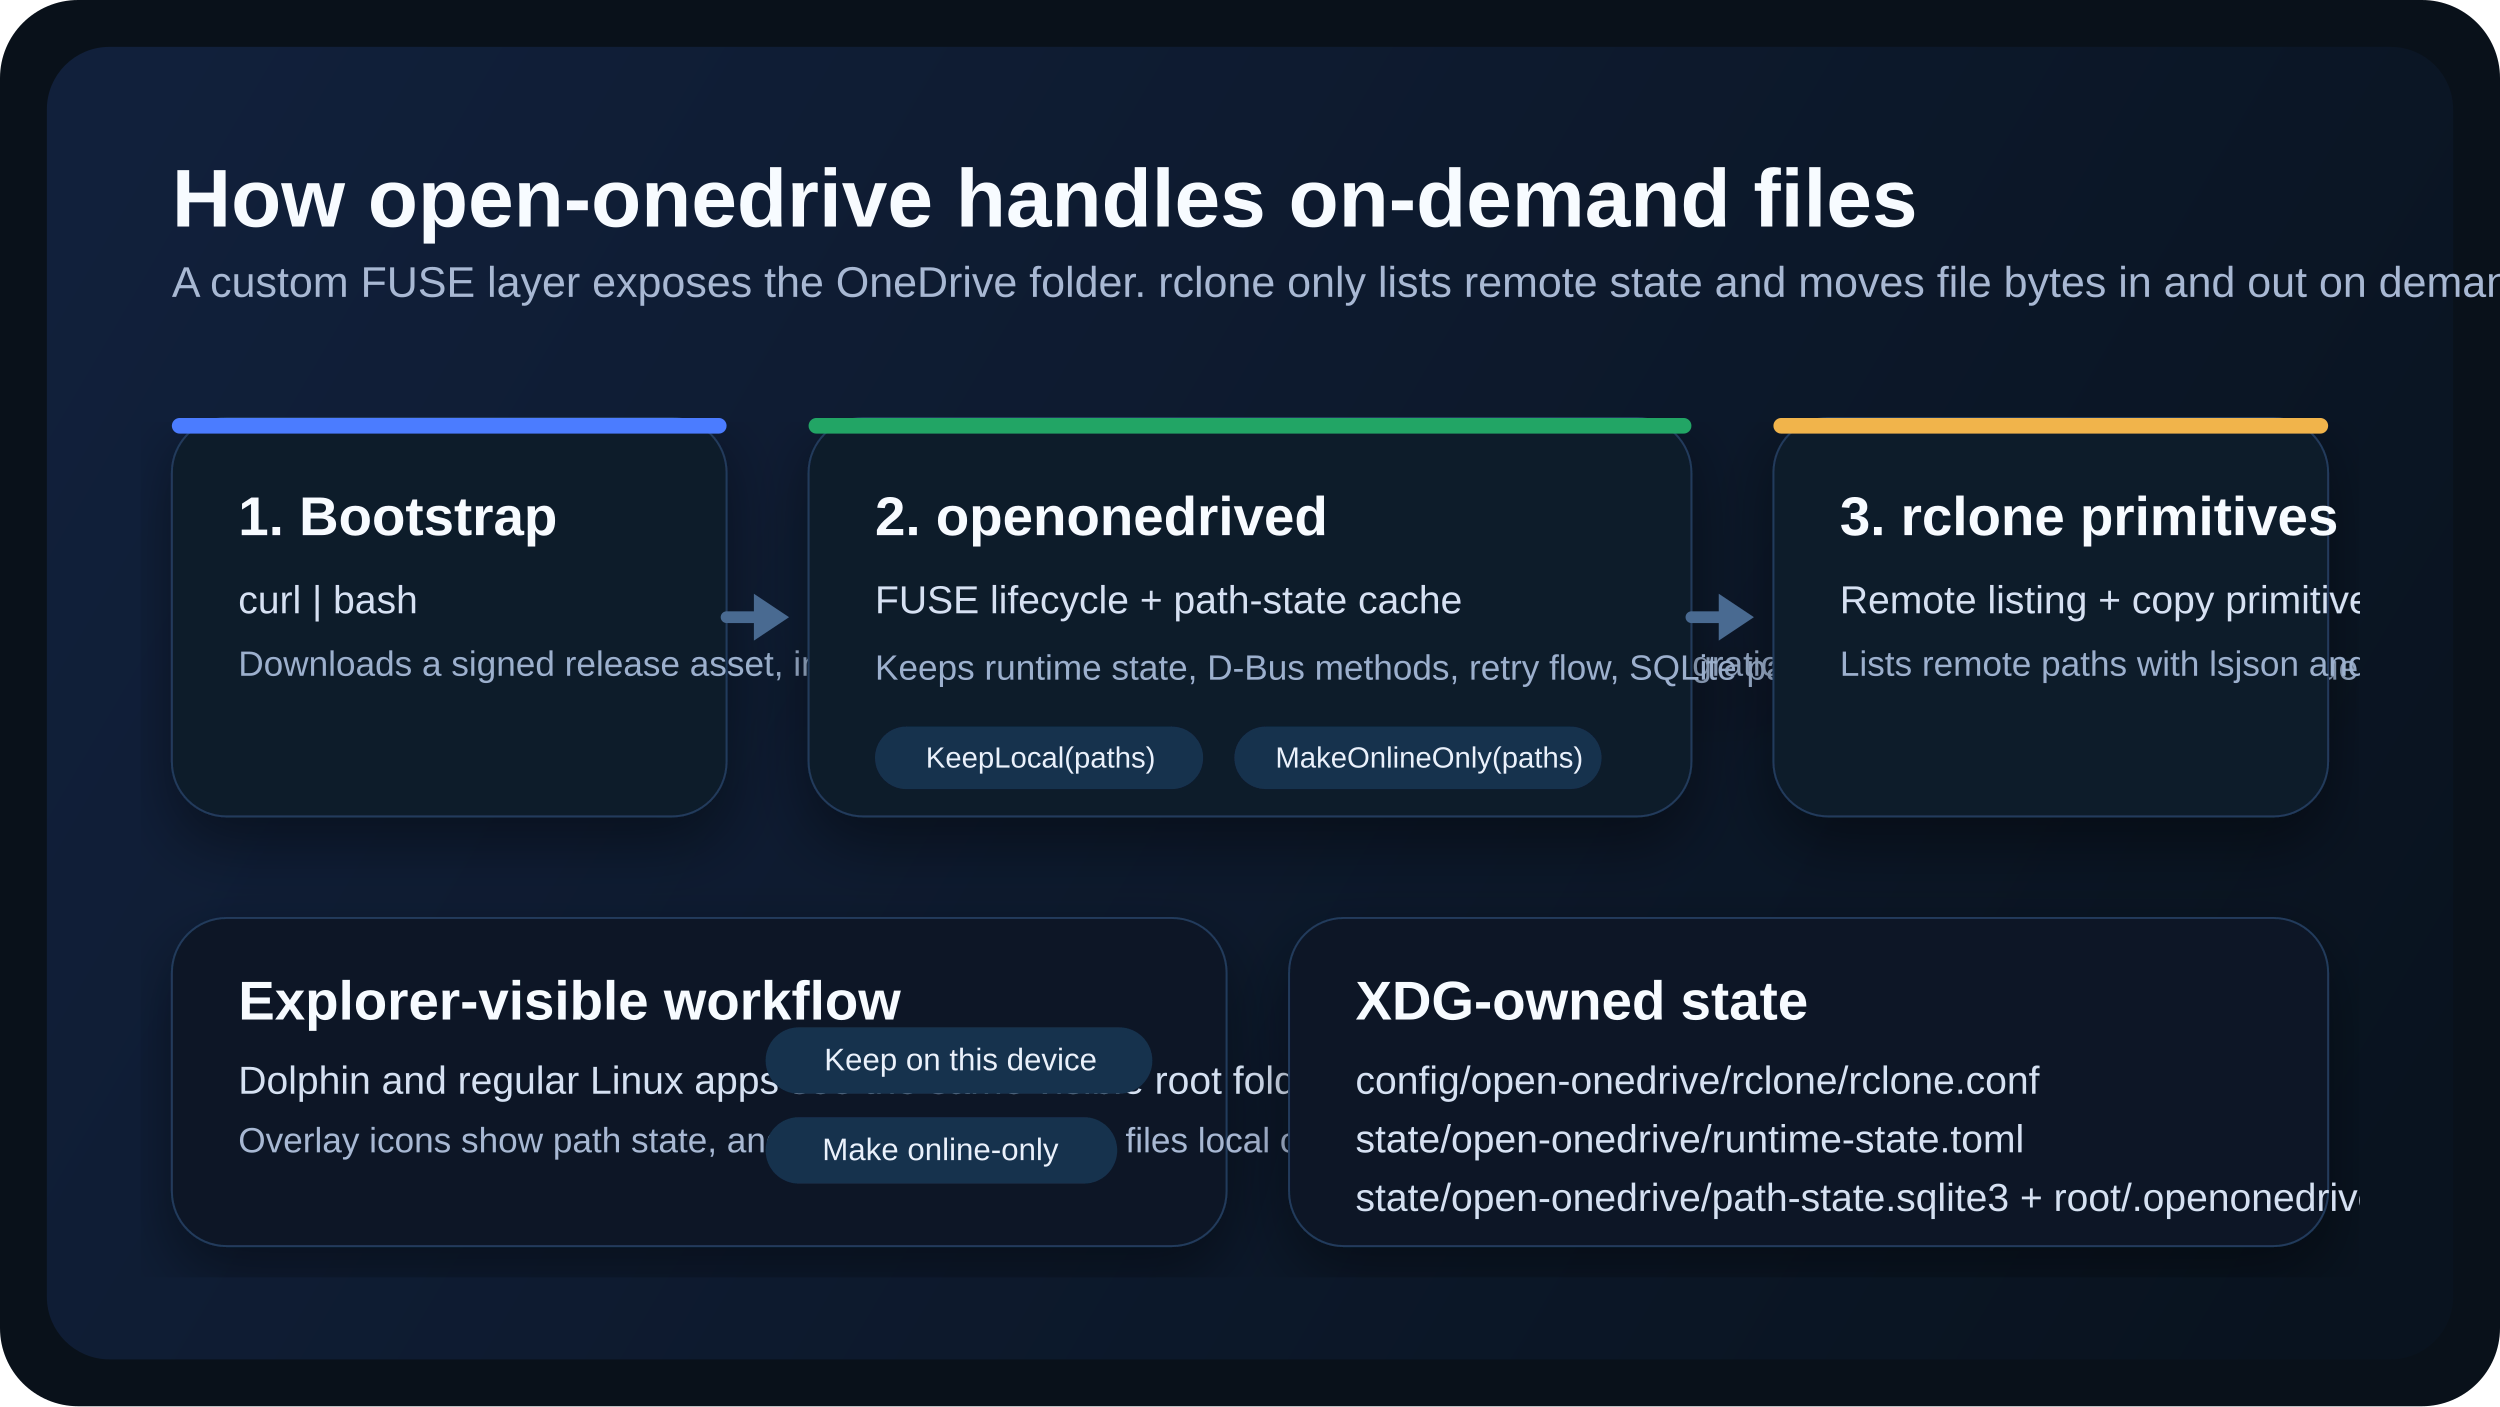
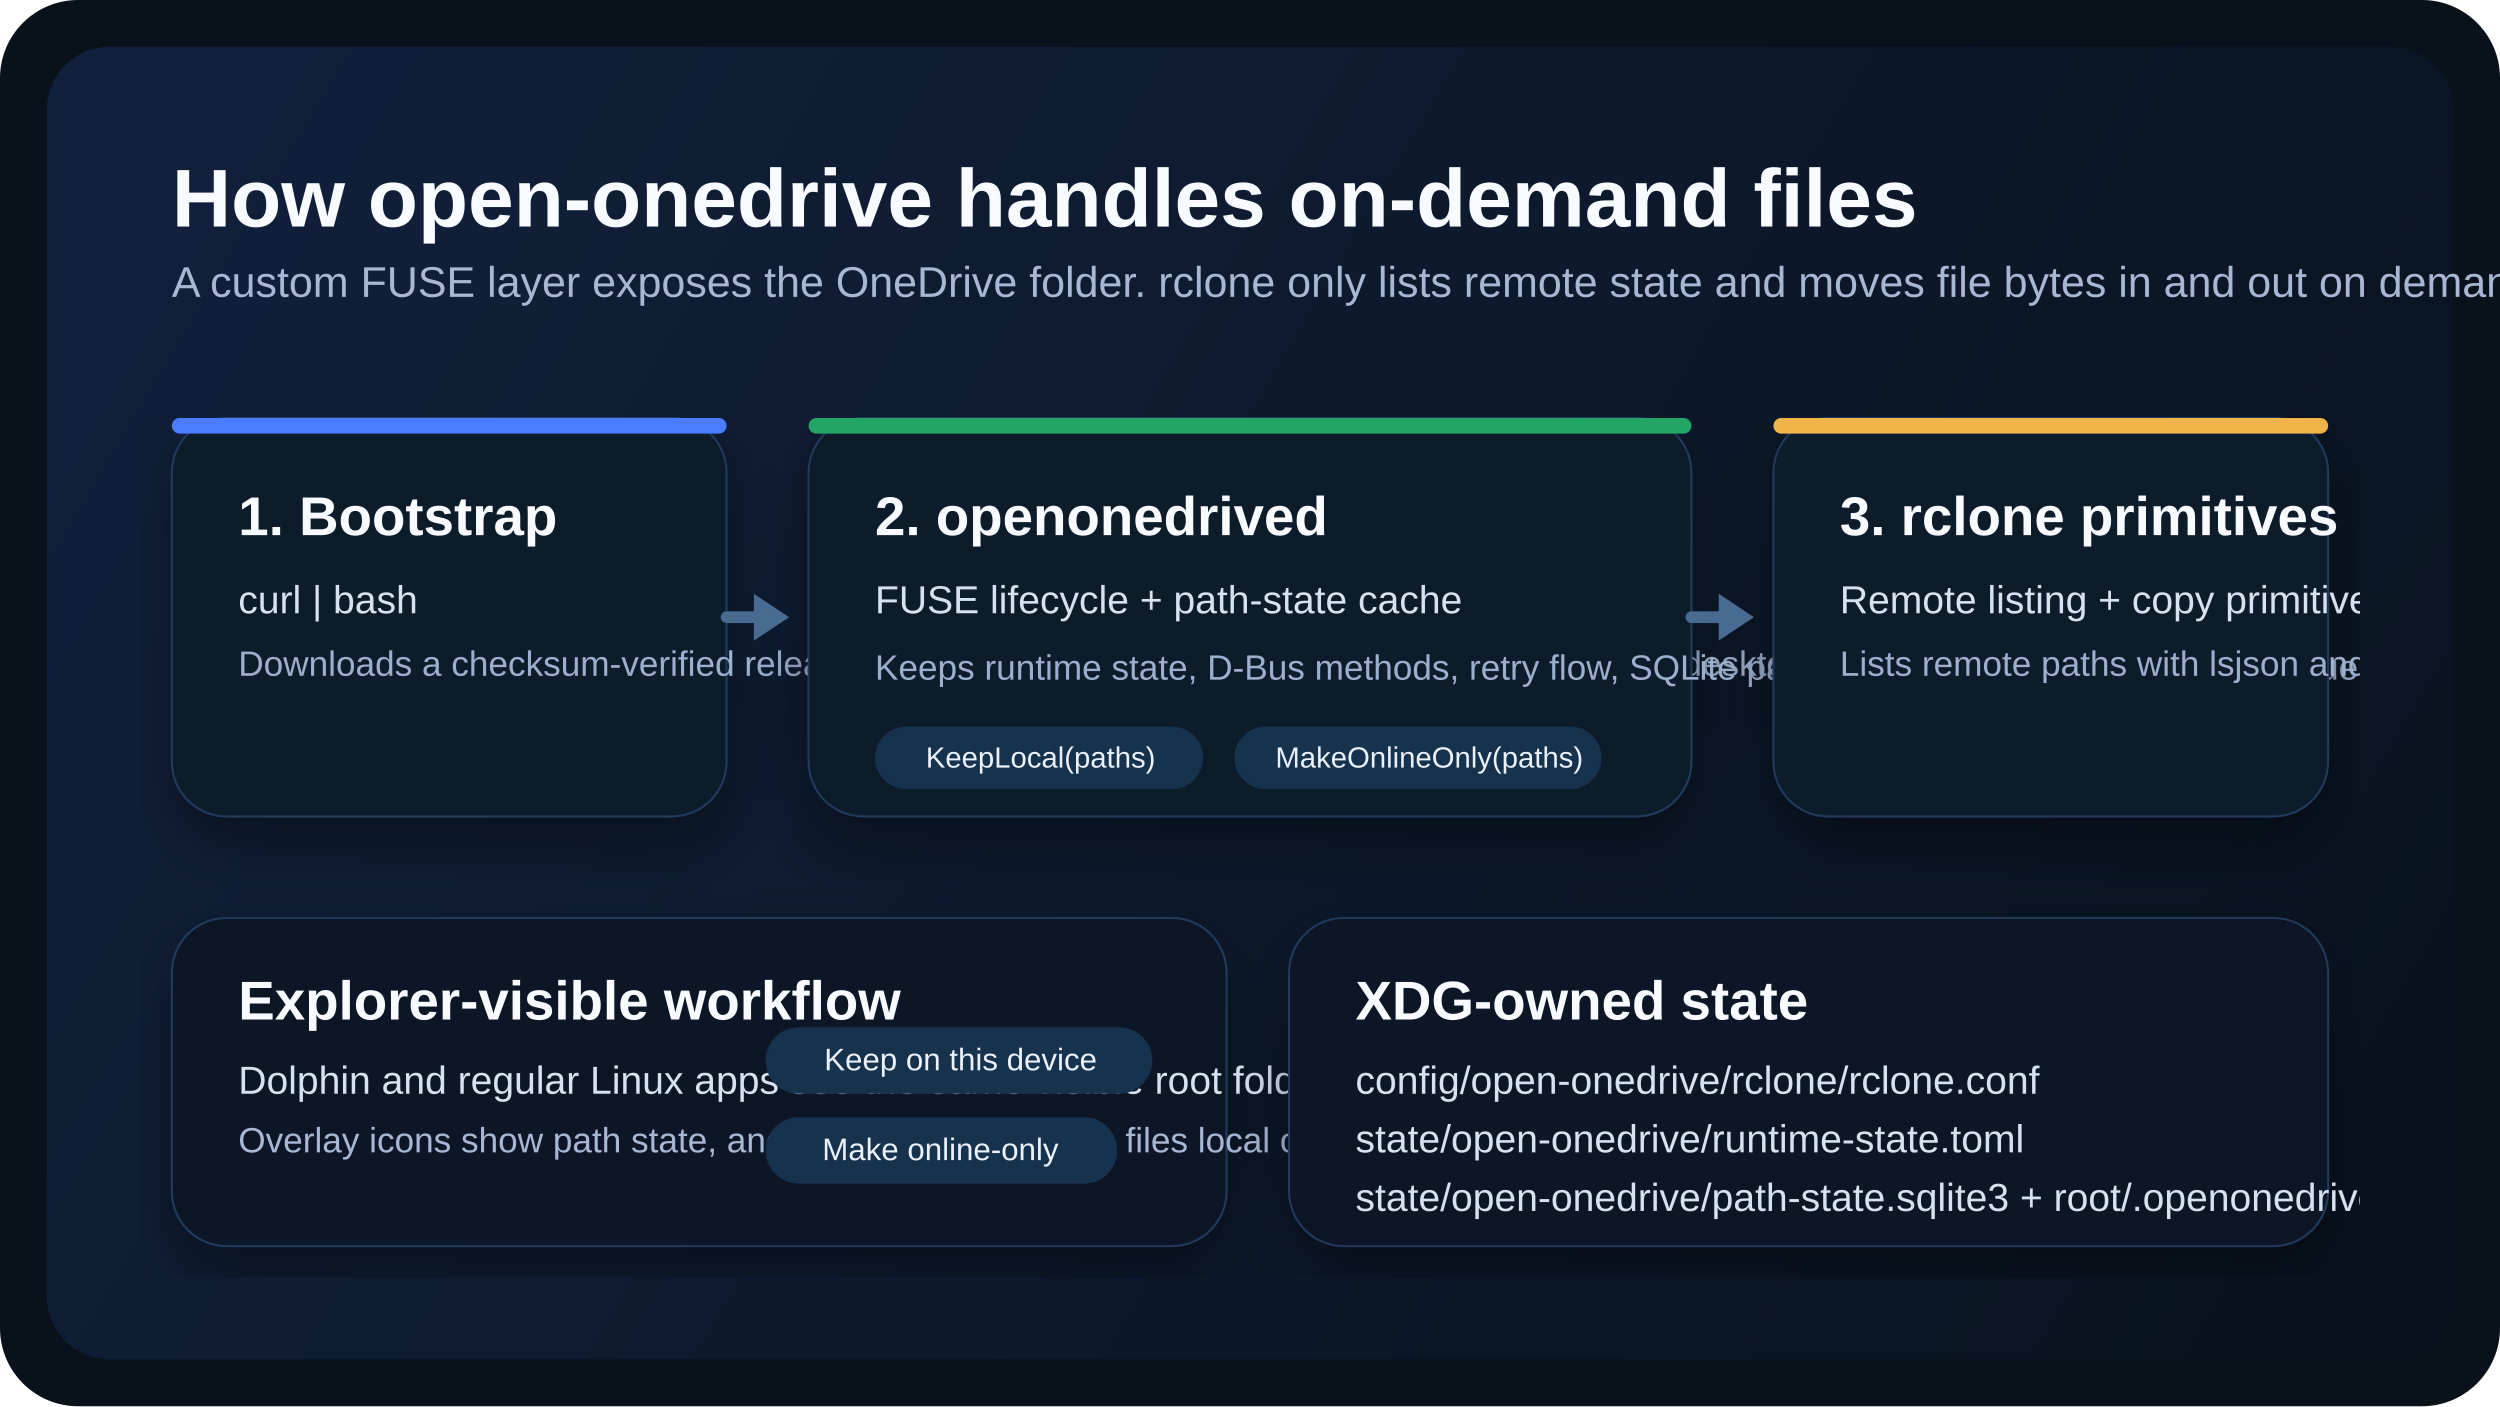
<svg xmlns="http://www.w3.org/2000/svg" width="1280" height="720" viewBox="0 0 1280 720" fill="none">
  <rect width="1280" height="720" rx="40" fill="#09111A" />
  <rect x="24" y="24" width="1232" height="672" rx="32" fill="url(#panel)" />
  <text x="88" y="116" fill="#F7FBFF" font-family="Arial, sans-serif" font-size="42" font-weight="700">How open-onedrive handles on-demand files</text>
  <text x="88" y="152" fill="#A8B8D3" font-family="Arial, sans-serif" font-size="22">A custom FUSE layer exposes the OneDrive folder. rclone only lists remote state and moves file bytes in and out on demand.</text>
  <g filter="url(#shadow)">
    <rect x="88" y="214" width="284" height="204" rx="28" fill="#0E1B2C" stroke="#243B5B" />
    <rect x="88" y="214" width="284" height="8" rx="4" fill="#4B7CFF" />
    <text x="122" y="274" fill="#F7FBFF" font-family="Arial, sans-serif" font-size="28" font-weight="700">1. Bootstrap</text>
    <text x="122" y="314" fill="#D6E1F2" font-family="Arial, sans-serif" font-size="20">curl | bash</text>
-     <text x="122" y="346" fill="#9CB0CD" font-family="Arial, sans-serif" font-size="18">Downloads a signed release asset, installs rclone if needed, and stages the KDE desktop integration.</text>
+     <text x="122" y="346" fill="#9CB0CD" font-family="Arial, sans-serif" font-size="18">Downloads a checksum-verified release asset, installs rclone if needed, and stages the KDE desktop integration.</text>
  </g>
  <g filter="url(#shadow)">
    <rect x="414" y="214" width="452" height="204" rx="28" fill="#0E1B2C" stroke="#243B5B" />
    <rect x="414" y="214" width="452" height="8" rx="4" fill="#22A565" />
    <text x="448" y="274" fill="#F7FBFF" font-family="Arial, sans-serif" font-size="28" font-weight="700">2. openonedrived</text>
    <text x="448" y="314" fill="#D6E1F2" font-family="Arial, sans-serif" font-size="20">FUSE lifecycle + path-state cache</text>
    <text x="448" y="348" fill="#9CB0CD" font-family="Arial, sans-serif" font-size="18">Keeps runtime state, D-Bus methods, retry flow, SQLite path states, pinned file list, transfer queues, and conflict tracking under XDG paths.</text>
    <rect x="448" y="372" width="168" height="32" rx="16" fill="#16314D" />
    <text x="474" y="393" fill="#EAF1FB" font-family="Arial, sans-serif" font-size="15">KeepLocal(paths)</text>
    <rect x="632" y="372" width="188" height="32" rx="16" fill="#16314D" />
    <text x="653" y="393" fill="#EAF1FB" font-family="Arial, sans-serif" font-size="15">MakeOnlineOnly(paths)</text>
  </g>
  <g filter="url(#shadow)">
    <rect x="908" y="214" width="284" height="204" rx="28" fill="#0E1B2C" stroke="#243B5B" />
    <rect x="908" y="214" width="284" height="8" rx="4" fill="#F1B44C" />
    <text x="942" y="274" fill="#F7FBFF" font-family="Arial, sans-serif" font-size="28" font-weight="700">3. rclone primitives</text>
    <text x="942" y="314" fill="#D6E1F2" font-family="Arial, sans-serif" font-size="20">Remote listing + copy primitives</text>
    <text x="942" y="346" fill="#9CB0CD" font-family="Arial, sans-serif" font-size="18">Lists remote paths with lsjson and transfers bytes with copyto. The visible folder comes from the custom FUSE filesystem.</text>
  </g>
  <g stroke="#496A91" stroke-width="6" stroke-linecap="round">
    <path d="M372 316H394" />
    <path d="M866 316H888" />
  </g>
  <g fill="#496A91">
    <path d="M386 304L404 316L386 328V304Z" />
    <path d="M880 304L898 316L880 328V304Z" />
  </g>
  <g filter="url(#shadow)">
    <rect x="88" y="470" width="540" height="168" rx="28" fill="#0C1828" stroke="#243B5B" />
    <text x="122" y="522" fill="#F7FBFF" font-family="Arial, sans-serif" font-size="28" font-weight="700">Explorer-visible workflow</text>
    <text x="122" y="560" fill="#D6E1F2" font-family="Arial, sans-serif" font-size="20">Dolphin and regular Linux apps see the same visible root folder.</text>
    <text x="122" y="590" fill="#A8B8D3" font-family="Arial, sans-serif" font-size="18">Overlay icons show path state, and context actions keep files local or return them to online-only mode.</text>
    <rect x="392" y="526" width="198" height="34" rx="17" fill="#16314D" />
    <text x="422" y="548" fill="#EAF1FB" font-family="Arial, sans-serif" font-size="16">Keep on this device</text>
    <rect x="392" y="572" width="180" height="34" rx="17" fill="#16314D" />
    <text x="421" y="594" fill="#EAF1FB" font-family="Arial, sans-serif" font-size="16">Make online-only</text>
  </g>
  <g filter="url(#shadow)">
    <rect x="660" y="470" width="532" height="168" rx="28" fill="#0C1828" stroke="#243B5B" />
    <text x="694" y="522" fill="#F7FBFF" font-family="Arial, sans-serif" font-size="28" font-weight="700">XDG-owned state</text>
    <text x="694" y="560" fill="#D6E1F2" font-family="Arial, sans-serif" font-size="20">config/open-onedrive/rclone/rclone.conf</text>
    <text x="694" y="590" fill="#D6E1F2" font-family="Arial, sans-serif" font-size="20">state/open-onedrive/runtime-state.toml</text>
    <text x="694" y="620" fill="#D6E1F2" font-family="Arial, sans-serif" font-size="20">state/open-onedrive/path-state.sqlite3 + root/.openonedrive-cache</text>
  </g>
  <defs>
    <linearGradient id="panel" x1="84" y1="28" x2="1184" y2="676" gradientUnits="userSpaceOnUse">
      <stop stop-color="#11203B" />
      <stop offset="1" stop-color="#09131F" />
    </linearGradient>
    <filter id="shadow" x="72" y="202" width="1136" height="452" filterUnits="userSpaceOnUse" color-interpolation-filters="sRGB">
      <feDropShadow dx="0" dy="14" stdDeviation="16" flood-color="#02060C" flood-opacity="0.4" />
    </filter>
  </defs>
</svg>
